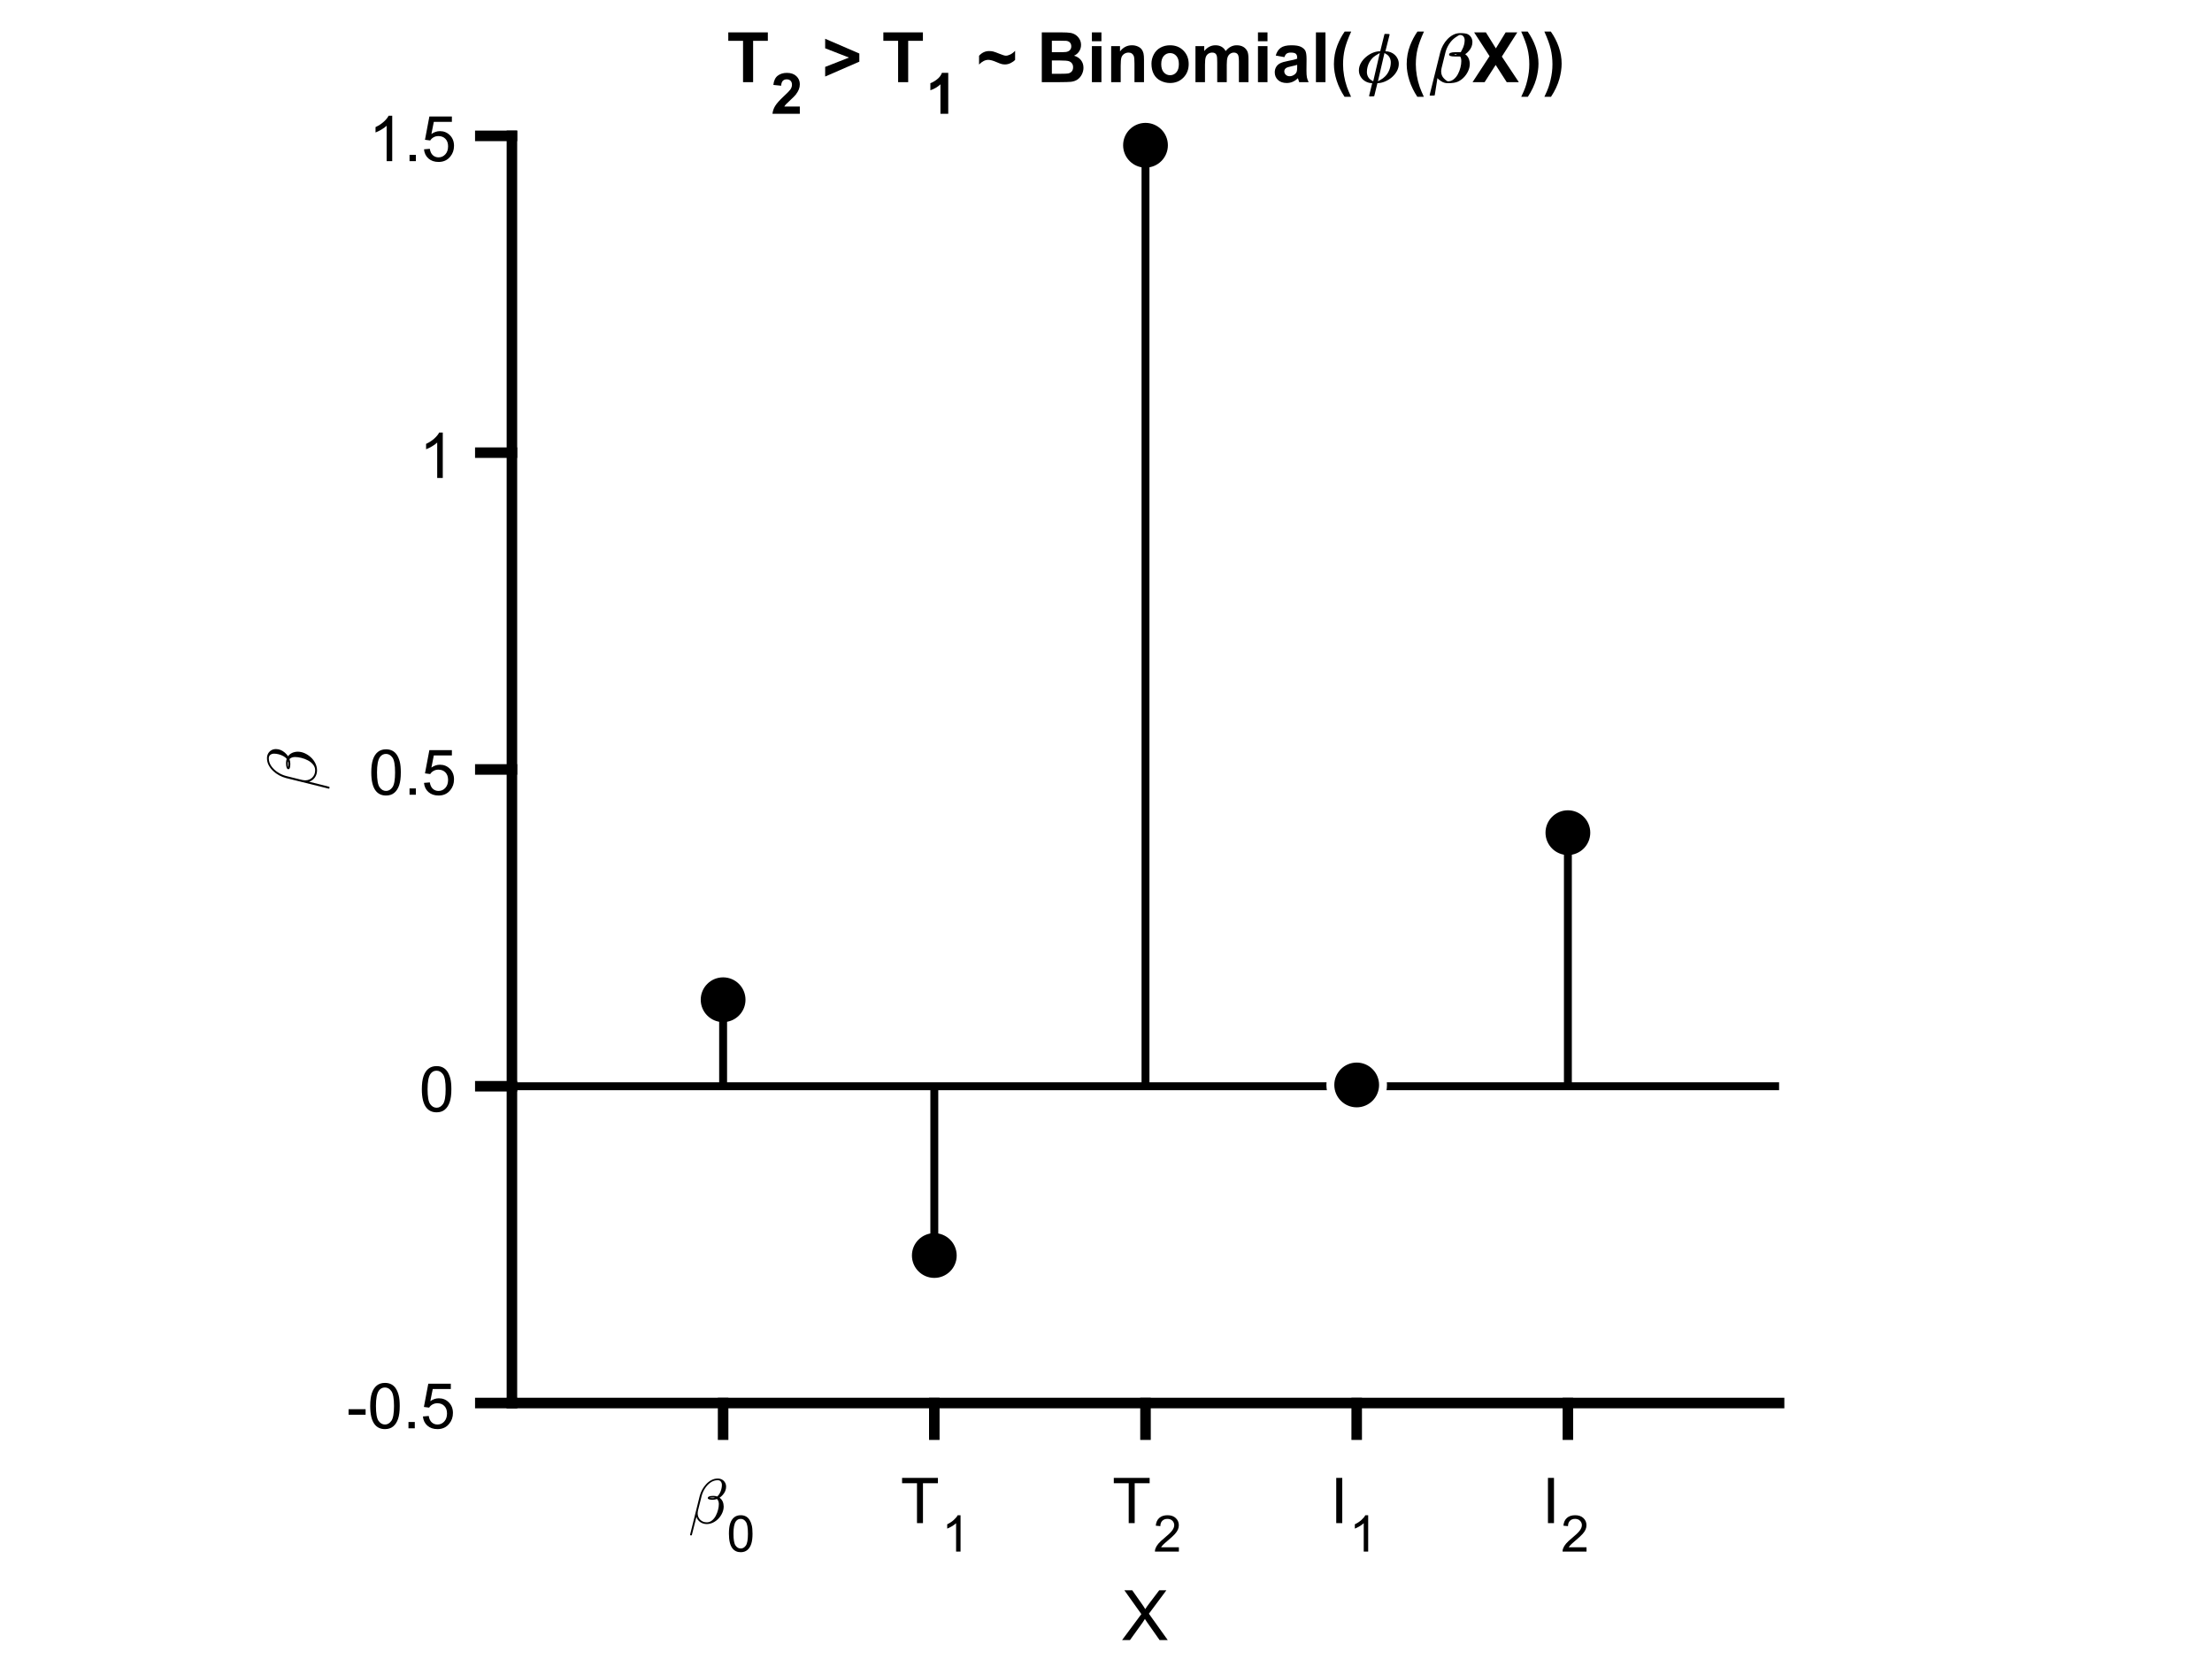
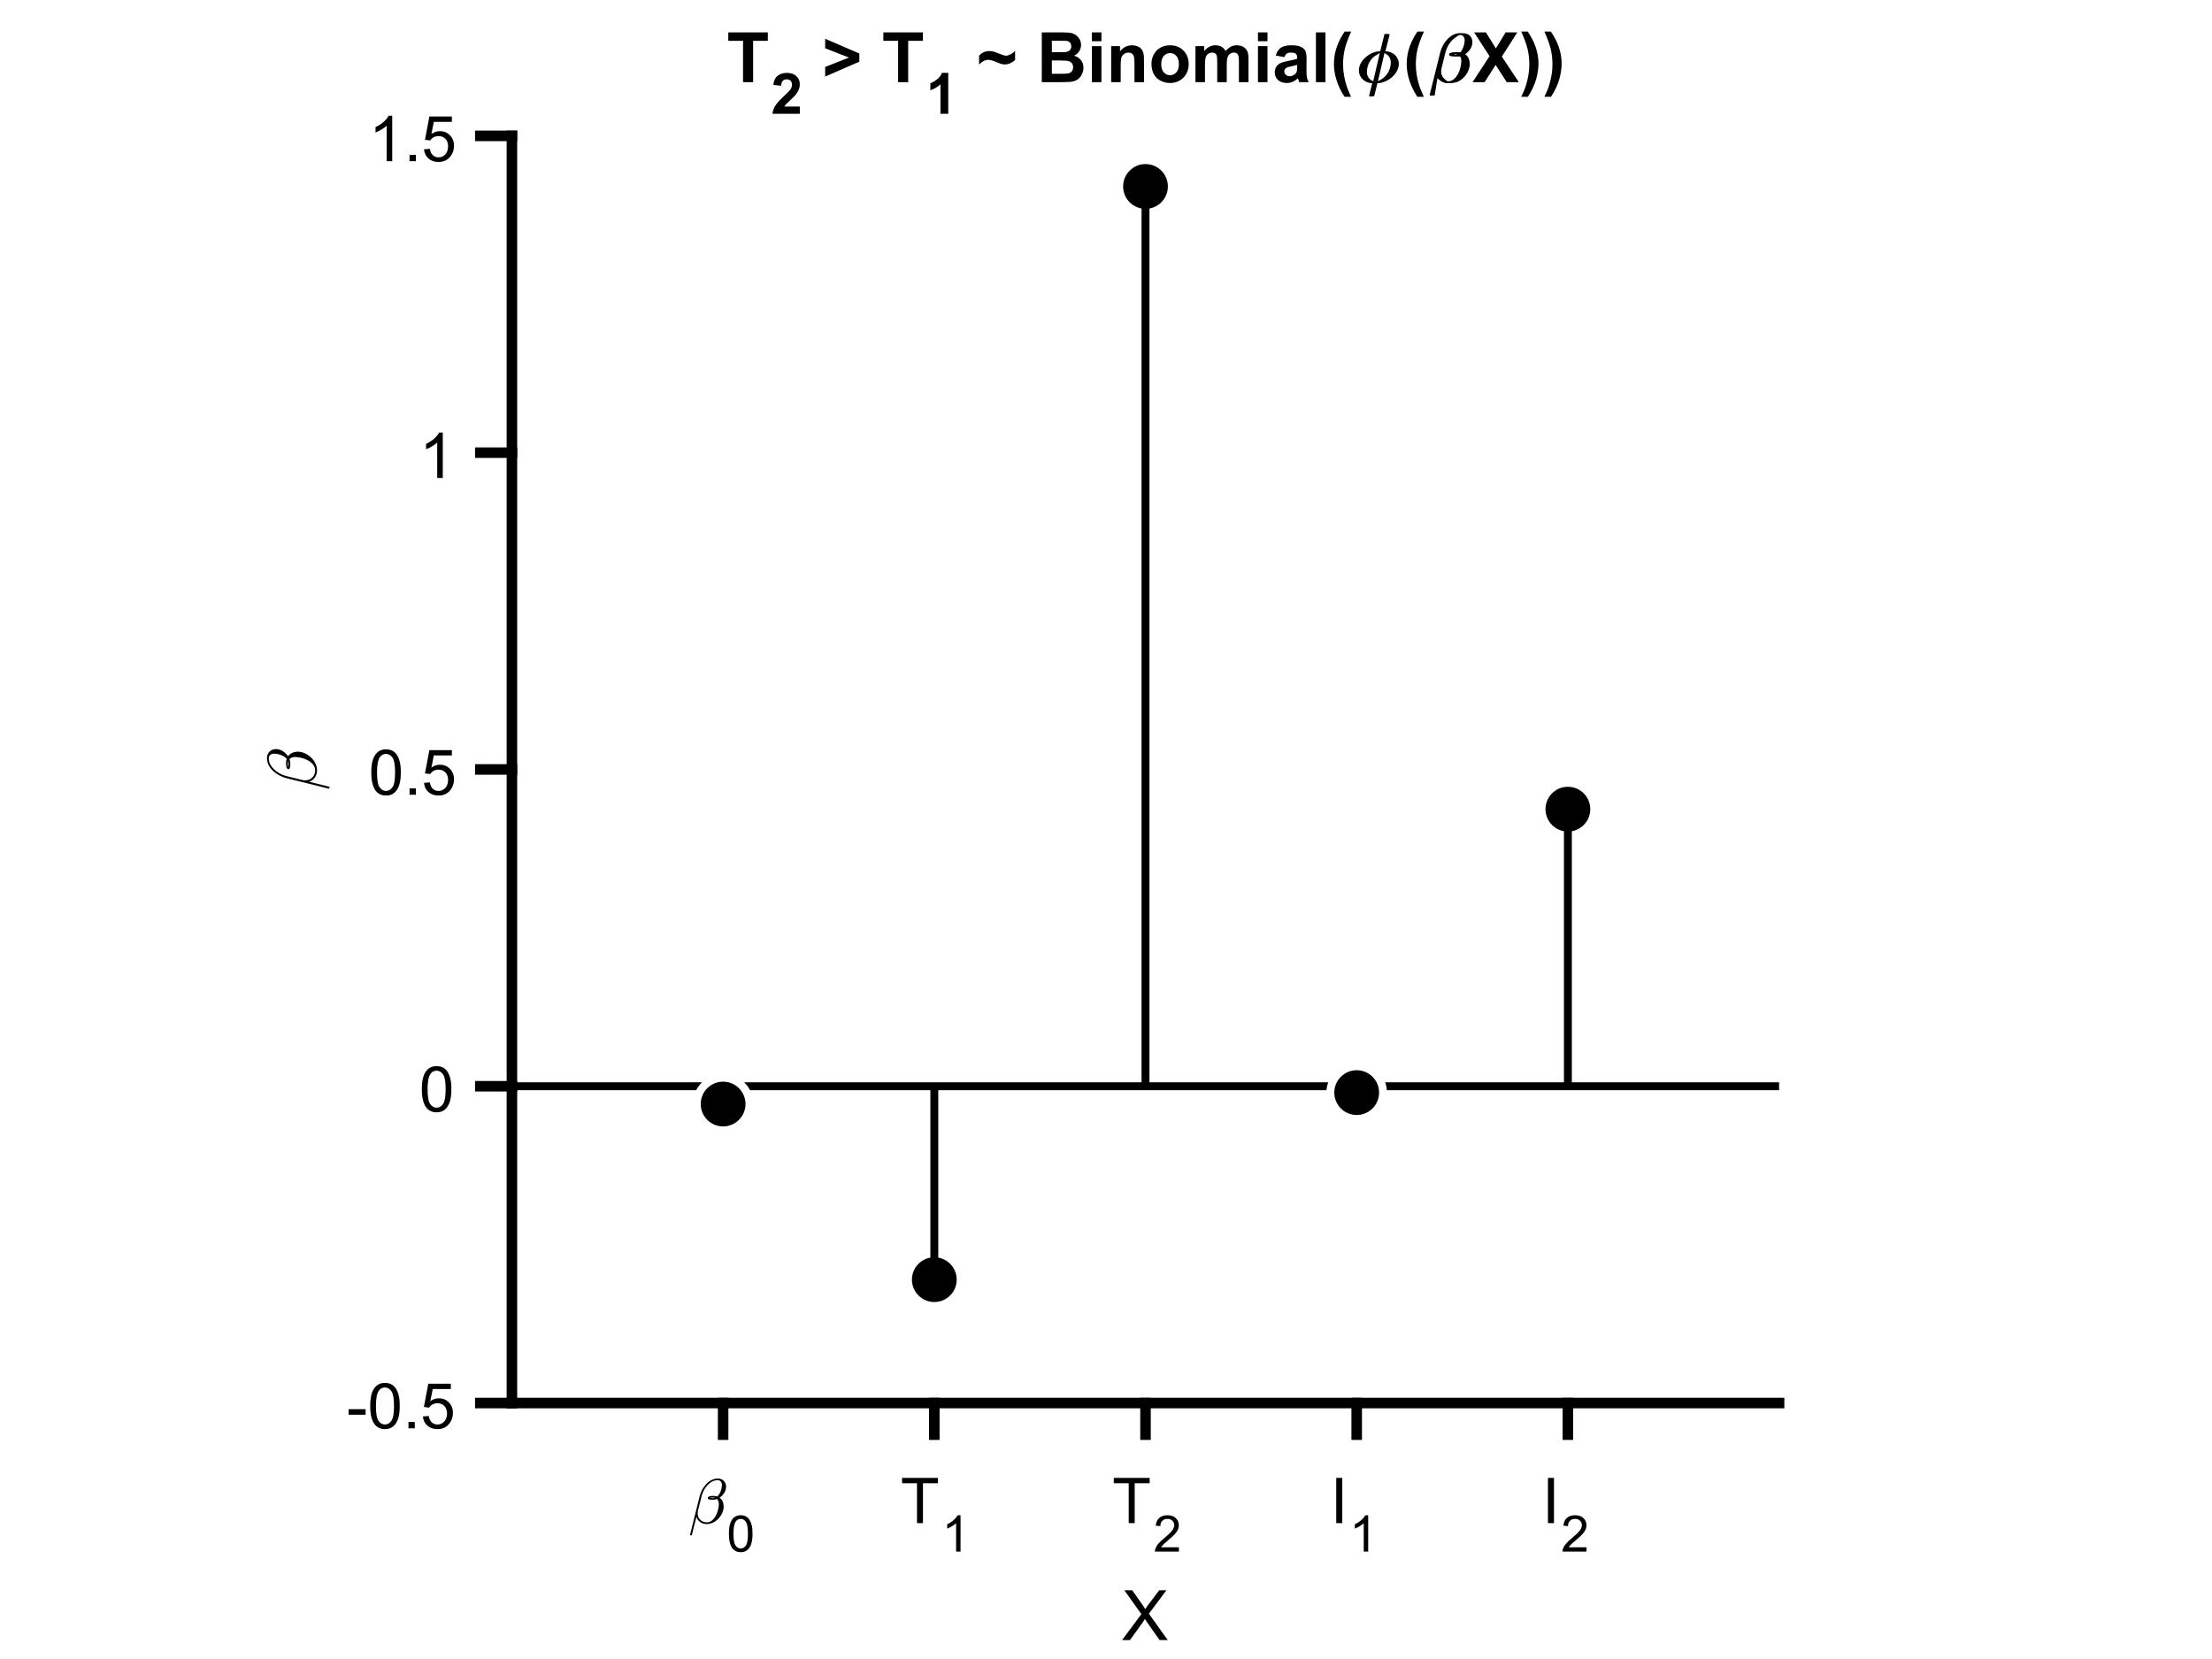
<svg xmlns="http://www.w3.org/2000/svg" style="fill-opacity:1; color-rendering:auto; color-interpolation:auto; text-rendering:auto; stroke:black; stroke-linecap:square; stroke-miterlimit:10; shape-rendering:auto; stroke-opacity:1; fill:black; stroke-dasharray:none; font-weight:normal; stroke-width:1; font-family:'Dialog'; font-style:normal; stroke-linejoin:miter; font-size:12px; stroke-dashoffset:0; image-rendering:auto;" width="700" height="525">
  <defs id="genericDefs" />
  <g>
    <defs id="defs1">
      <clipPath clipPathUnits="userSpaceOnUse" id="clipPath1">
        <path d="M0 0 L700 0 L700 525 L0 525 L0 0 Z" />
      </clipPath>
    </defs>
    <g style="fill:white; stroke:white;">
      <rect x="0" y="0" width="700" style="clip-path:url(#clipPath1); stroke:none;" height="525" />
    </g>
    <g style="fill:white; text-rendering:optimizeSpeed; color-rendering:optimizeSpeed; image-rendering:optimizeSpeed; shape-rendering:crispEdges; stroke:white; color-interpolation:sRGB;">
      <rect x="0" width="700" height="525" y="0" style="stroke:none;" />
    </g>
    <g transform="translate(230,26)" style="font-size:22px; text-rendering:geometricPrecision; image-rendering:optimizeQuality; color-rendering:optimizeQuality; font-family:'SansSerif'; color-interpolation:linearRGB; font-weight:bold;">
      <path style="stroke:none;" d="M5.141 0 L5.141 -13.078 L0.469 -13.078 L0.469 -15.75 L12.984 -15.75 L12.984 -13.078 L8.328 -13.078 L8.328 0 L5.141 0 Z" />
    </g>
    <g transform="translate(244,36)" style="font-size:17.6px; text-rendering:geometricPrecision; image-rendering:optimizeQuality; color-rendering:optimizeQuality; font-family:'SansSerif'; color-interpolation:linearRGB; font-weight:bold;">
      <path style="stroke:none;" d="M9.109 -2.297 L9.109 0 L0.453 0 Q0.594 -1.297 1.297 -2.461 Q2 -3.625 4.062 -5.562 Q5.734 -7.109 6.125 -7.672 Q6.625 -8.422 6.625 -9.172 Q6.625 -10 6.18 -10.445 Q5.734 -10.891 4.953 -10.891 Q4.188 -10.891 3.727 -10.422 Q3.266 -9.953 3.203 -8.875 L0.734 -9.125 Q0.953 -11.156 2.117 -12.047 Q3.281 -12.938 5.016 -12.938 Q6.922 -12.938 8.016 -11.906 Q9.109 -10.875 9.109 -9.359 Q9.109 -8.484 8.797 -7.695 Q8.484 -6.906 7.812 -6.047 Q7.359 -5.469 6.188 -4.398 Q5.016 -3.328 4.703 -2.977 Q4.391 -2.625 4.203 -2.297 L9.109 -2.297 Z" />
    </g>
    <g transform="translate(254,26)" style="font-size:22px; text-rendering:geometricPrecision; image-rendering:optimizeQuality; color-rendering:optimizeQuality; font-family:'SansSerif'; color-interpolation:linearRGB; font-weight:bold;">
      <path style="stroke:none;" d="M7.128 -1.781 L7.128 -4.828 L14.675 -7.781 L7.128 -10.719 L7.128 -13.734 L17.94 -9.062 L17.94 -6.484 L7.128 -1.781 ZM30.213 0 L30.213 -13.078 L25.541 -13.078 L25.541 -15.75 L38.057 -15.75 L38.057 -13.078 L33.4 -13.078 L33.4 0 L30.213 0 Z" />
    </g>
    <g transform="translate(293,36)" style="font-size:17.6px; text-rendering:geometricPrecision; image-rendering:optimizeQuality; color-rendering:optimizeQuality; font-family:'SansSerif'; color-interpolation:linearRGB; font-weight:bold;">
      <path style="stroke:none;" d="M7.078 0 L4.609 0 L4.609 -9.312 Q3.266 -8.047 1.422 -7.438 L1.422 -9.672 Q2.391 -10 3.523 -10.883 Q4.656 -11.766 5.078 -12.938 L7.078 -12.938 L7.078 0 Z" />
    </g>
    <g transform="translate(303,26)" style="font-size:22px; text-rendering:geometricPrecision; image-rendering:optimizeQuality; color-rendering:optimizeQuality; font-family:'SansSerif'; color-interpolation:linearRGB; font-weight:bold;">
      <path style="stroke:none;" d="M6.831 -5.578 L6.831 -8.359 Q8.19 -9.844 10.019 -9.844 Q10.69 -9.844 11.261 -9.711 Q11.831 -9.578 13.308 -8.977 Q14.784 -8.375 15.315 -8.375 Q15.909 -8.375 16.698 -8.75 Q17.487 -9.125 18.237 -9.922 L18.237 -7.031 Q17.753 -6.516 16.862 -6.062 Q15.972 -5.609 15.034 -5.609 Q14.487 -5.609 13.979 -5.734 Q13.472 -5.859 12.362 -6.344 Q10.706 -7.062 9.769 -7.062 Q8.269 -7.062 6.831 -5.578 ZM26.682 -15.75 L32.978 -15.75 Q34.853 -15.75 35.768 -15.594 Q36.682 -15.438 37.408 -14.945 Q38.135 -14.453 38.619 -13.633 Q39.103 -12.812 39.103 -11.781 Q39.103 -10.672 38.51 -9.75 Q37.916 -8.828 36.885 -8.375 Q38.322 -7.953 39.096 -6.945 Q39.869 -5.938 39.869 -4.562 Q39.869 -3.484 39.369 -2.477 Q38.869 -1.469 38.01 -0.859 Q37.15 -0.25 35.885 -0.109 Q35.088 -0.016 32.041 0 L26.682 0 L26.682 -15.75 ZM29.869 -13.125 L29.869 -9.484 L31.947 -9.484 Q33.807 -9.484 34.26 -9.547 Q35.072 -9.641 35.541 -10.109 Q36.01 -10.578 36.01 -11.328 Q36.01 -12.062 35.603 -12.523 Q35.197 -12.984 34.4 -13.078 Q33.932 -13.125 31.697 -13.125 L29.869 -13.125 ZM29.869 -6.859 L29.869 -2.656 L32.807 -2.656 Q34.525 -2.656 34.994 -2.75 Q35.697 -2.875 36.143 -3.375 Q36.588 -3.875 36.588 -4.719 Q36.588 -5.422 36.244 -5.914 Q35.9 -6.406 35.252 -6.633 Q34.603 -6.859 32.432 -6.859 L29.869 -6.859 ZM42.538 -12.953 L42.538 -15.75 L45.554 -15.75 L45.554 -12.953 L42.538 -12.953 ZM42.538 0 L42.538 -11.406 L45.554 -11.406 L45.554 0 L42.538 0 ZM59.025 0 L56.01 0 L56.01 -5.828 Q56.01 -7.672 55.815 -8.211 Q55.619 -8.75 55.19 -9.055 Q54.76 -9.359 54.135 -9.359 Q53.353 -9.359 52.728 -8.93 Q52.103 -8.5 51.877 -7.789 Q51.65 -7.078 51.65 -5.172 L51.65 0 L48.635 0 L48.635 -11.406 L51.432 -11.406 L51.432 -9.734 Q52.932 -11.672 55.197 -11.672 Q56.197 -11.672 57.025 -11.312 Q57.853 -10.953 58.275 -10.391 Q58.697 -9.828 58.861 -9.117 Q59.025 -8.406 59.025 -7.094 L59.025 0 ZM61.386 -5.859 Q61.386 -7.375 62.128 -8.781 Q62.87 -10.188 64.23 -10.93 Q65.589 -11.672 67.261 -11.672 Q69.855 -11.672 71.511 -9.984 Q73.167 -8.297 73.167 -5.734 Q73.167 -3.141 71.495 -1.438 Q69.823 0.266 67.292 0.266 Q65.714 0.266 64.292 -0.445 Q62.87 -1.156 62.128 -2.531 Q61.386 -3.906 61.386 -5.859 ZM64.48 -5.703 Q64.48 -4 65.292 -3.102 Q66.105 -2.203 67.276 -2.203 Q68.464 -2.203 69.261 -3.102 Q70.058 -4 70.058 -5.719 Q70.058 -7.406 69.261 -8.305 Q68.464 -9.203 67.276 -9.203 Q66.105 -9.203 65.292 -8.305 Q64.48 -7.406 64.48 -5.703 ZM75.309 -11.406 L78.09 -11.406 L78.09 -9.844 Q79.574 -11.672 81.637 -11.672 Q82.731 -11.672 83.543 -11.219 Q84.356 -10.766 84.871 -9.844 Q85.621 -10.766 86.488 -11.219 Q87.356 -11.672 88.34 -11.672 Q89.606 -11.672 90.473 -11.156 Q91.34 -10.641 91.777 -9.656 Q92.09 -8.922 92.09 -7.297 L92.09 0 L89.059 0 L89.059 -6.516 Q89.059 -8.219 88.746 -8.719 Q88.34 -9.359 87.465 -9.359 Q86.824 -9.359 86.269 -8.969 Q85.715 -8.578 85.465 -7.836 Q85.215 -7.094 85.215 -5.484 L85.215 0 L82.199 0 L82.199 -6.25 Q82.199 -7.922 82.035 -8.406 Q81.871 -8.891 81.535 -9.125 Q81.199 -9.359 80.621 -9.359 Q79.918 -9.359 79.363 -8.984 Q78.809 -8.609 78.566 -7.898 Q78.324 -7.188 78.324 -5.547 L78.324 0 L75.309 0 L75.309 -11.406 ZM95.089 -12.953 L95.089 -15.75 L98.105 -15.75 L98.105 -12.953 L95.089 -12.953 ZM95.089 0 L95.089 -11.406 L98.105 -11.406 L98.105 0 L95.089 0 ZM103.451 -7.922 L100.717 -8.422 Q101.186 -10.078 102.311 -10.875 Q103.436 -11.672 105.654 -11.672 Q107.686 -11.672 108.67 -11.188 Q109.654 -10.703 110.061 -9.969 Q110.467 -9.234 110.467 -7.266 L110.436 -3.75 Q110.436 -2.25 110.576 -1.531 Q110.717 -0.812 111.123 0 L108.139 0 Q108.014 -0.297 107.842 -0.891 Q107.764 -1.156 107.732 -1.25 Q106.967 -0.5 106.084 -0.117 Q105.201 0.266 104.201 0.266 Q102.436 0.266 101.42 -0.695 Q100.404 -1.656 100.404 -3.109 Q100.404 -4.078 100.865 -4.836 Q101.326 -5.594 102.162 -6 Q102.998 -6.406 104.561 -6.703 Q106.686 -7.094 107.498 -7.438 L107.498 -7.75 Q107.498 -8.609 107.068 -8.984 Q106.639 -9.359 105.451 -9.359 Q104.639 -9.359 104.186 -9.039 Q103.732 -8.719 103.451 -7.922 ZM107.498 -5.484 Q106.92 -5.281 105.662 -5.016 Q104.404 -4.75 104.014 -4.484 Q103.42 -4.078 103.42 -3.422 Q103.42 -2.797 103.897 -2.336 Q104.373 -1.875 105.107 -1.875 Q105.92 -1.875 106.654 -2.406 Q107.201 -2.812 107.373 -3.406 Q107.498 -3.797 107.498 -4.875 L107.498 -5.484 ZM113.436 0 L113.436 -15.75 L116.452 -15.75 L116.452 0 L113.436 0 ZM124.549 4.625 L122.486 4.625 Q120.846 2.156 119.986 -0.523 Q119.127 -3.203 119.127 -5.703 Q119.127 -8.812 120.189 -11.578 Q121.111 -13.984 122.533 -16.016 L124.596 -16.016 Q123.111 -12.766 122.564 -10.484 Q122.018 -8.203 122.018 -5.641 Q122.018 -3.875 122.338 -2.031 Q122.658 -0.188 123.236 1.484 Q123.611 2.578 124.549 4.625 Z" />
    </g>
    <g transform="translate(429,26)" style="font-size:22px; text-rendering:geometricPrecision; image-rendering:optimizeQuality; color-rendering:optimizeQuality; font-family:'mwb_cmmi10'; color-interpolation:linearRGB; font-weight:bold;">
      <path style="stroke:none;" d="M4.266 4.281 L5.25 0.312 Q4.141 0.312 3.172 -0.211 Q2.203 -0.734 1.617 -1.664 Q1.031 -2.594 1.031 -3.703 Q1.031 -4.891 1.625 -5.977 Q2.219 -7.062 3.242 -7.945 Q4.266 -8.828 5.445 -9.305 Q6.625 -9.781 7.781 -9.781 L9.109 -15.141 Q9.156 -15.266 9.281 -15.266 L9.547 -15.266 Q10.641 -15.266 10.695 -15.188 Q10.75 -15.109 10.75 -15.047 L9.422 -9.781 Q10.25 -9.781 11.023 -9.484 Q11.797 -9.188 12.391 -8.641 Q12.984 -8.094 13.32 -7.359 Q13.656 -6.625 13.656 -5.797 Q13.656 -4.594 13.062 -3.508 Q12.469 -2.422 11.469 -1.555 Q10.469 -0.688 9.242 -0.188 Q8.016 0.312 6.891 0.312 L5.891 4.391 Q5.844 4.516 4.703 4.516 L4.453 4.516 Q4.359 4.516 4.312 4.43 Q4.266 4.344 4.266 4.281 ZM5.562 -0.266 L7.641 -9.219 Q7.641 -9.219 7.25 -8.992 Q6.859 -8.766 6.312 -8.422 Q5.766 -8.078 5.328 -7.641 Q4.797 -7.094 4.383 -6.367 Q3.969 -5.641 3.766 -4.828 Q3.562 -4.016 3.562 -3.234 Q3.562 -2.406 3.914 -1.727 Q4.266 -1.047 4.914 -0.656 Q5.562 -0.266 5.562 -0.266 ZM7.047 -0.266 Q7.047 -0.266 7.898 -0.742 Q8.75 -1.219 9.344 -1.844 Q10.172 -2.672 10.648 -3.852 Q11.125 -5.031 11.125 -6.25 Q11.125 -7.062 10.773 -7.75 Q10.422 -8.438 9.773 -8.828 Q9.125 -9.219 9.125 -9.219 L7.047 -0.266 Z" />
    </g>
    <g transform="translate(444,26)" style="font-size:22px; text-rendering:geometricPrecision; image-rendering:optimizeQuality; color-rendering:optimizeQuality; font-family:'SansSerif'; color-interpolation:linearRGB; font-weight:bold;">
      <path style="stroke:none;" d="M6.578 4.625 L4.516 4.625 Q2.875 2.156 2.016 -0.523 Q1.156 -3.203 1.156 -5.703 Q1.156 -8.812 2.219 -11.578 Q3.141 -13.984 4.562 -16.016 L6.625 -16.016 Q5.141 -12.766 4.594 -10.484 Q4.047 -8.203 4.047 -5.641 Q4.047 -3.875 4.367 -2.031 Q4.688 -0.188 5.266 1.484 Q5.641 2.578 6.578 4.625 Z" />
    </g>
    <g transform="translate(452,26)" style="font-size:22px; text-rendering:geometricPrecision; image-rendering:optimizeQuality; color-rendering:optimizeQuality; font-family:'mwb_cmmi10'; color-interpolation:linearRGB; font-weight:bold;">
      <path style="stroke:none;" d="M0.594 4.266 Q0.531 4.266 0.477 4.188 Q0.422 4.109 0.422 4.047 L3.797 -9.547 Q4.094 -10.641 4.648 -11.672 Q5.203 -12.703 6.047 -13.594 Q6.891 -14.484 7.906 -15 Q8.922 -15.516 10.062 -15.516 Q11.875 -15.516 12.531 -15.156 Q13.188 -14.797 13.57 -14.148 Q13.953 -13.5 13.953 -12.672 Q13.953 -11.891 13.656 -11.18 Q13.359 -10.469 12.82 -9.852 Q12.281 -9.234 11.672 -8.844 Q12.016 -8.609 12.297 -8.266 Q12.578 -7.922 12.75 -7.539 Q12.922 -7.156 13.023 -6.688 Q13.125 -6.219 13.125 -5.812 Q13.125 -4.688 12.641 -3.594 Q12.156 -2.5 11.32 -1.602 Q10.484 -0.703 9.414 -0.188 Q8.344 0.328 6.203 0.328 Q4.969 0.328 3.984 -0.344 Q3 -1.016 2.891 -1.312 L2.031 4.141 Q2.031 4.266 0.859 4.266 L0.594 4.266 ZM6.25 -0.266 Q7.234 -0.266 8.039 -0.914 Q8.844 -1.562 9.367 -2.547 Q9.891 -3.531 10.164 -4.633 Q10.438 -5.734 10.438 -6.641 Q10.438 -7.75 10.047 -8.125 Q10.031 -8.125 8.312 -8.125 Q6.578 -8.125 6.578 -8.719 Q6.578 -9.484 8.562 -9.484 Q10.266 -9.484 10.266 -9.484 Q10.328 -9.625 10.719 -10.336 Q11.109 -11.047 11.305 -11.82 Q11.5 -12.594 11.5 -13.266 Q11.5 -13.984 11.125 -14.461 Q10.75 -14.938 10.016 -14.938 Q9.672 -14.938 8.516 -14.109 Q7.359 -13.281 6.562 -12.023 Q5.766 -10.766 5.422 -9.422 L4.219 -4.562 Q4.094 -4.047 4.062 -3.422 Q4.062 -2.047 4.961 -1.156 Q5.859 -0.266 6.25 -0.266 ZM8.234 -8.781 Q8.578 -8.688 8.578 -8.688 Q8.719 -8.688 9.094 -8.812 Q9.062 -8.844 9 -8.844 Q8.766 -8.906 8.5 -8.906 Q8.5 -8.906 8.234 -8.781 Z" />
    </g>
    <g transform="translate(466,26)" style="font-size:22px; text-rendering:geometricPrecision; image-rendering:optimizeQuality; color-rendering:optimizeQuality; font-family:'SansSerif'; color-interpolation:linearRGB; font-weight:bold;">
      <path style="stroke:none;" d="M0 0 L5.375 -8.219 L0.5 -15.75 L4.219 -15.75 L7.375 -10.688 L10.469 -15.75 L14.156 -15.75 L9.266 -8.094 L14.641 0 L10.812 0 L7.312 -5.453 L3.812 0 L0 0 ZM15.408 4.625 Q16.314 2.719 16.674 1.695 Q17.033 0.672 17.346 -0.656 Q17.658 -1.984 17.807 -3.188 Q17.955 -4.391 17.955 -5.641 Q17.955 -8.203 17.408 -10.484 Q16.861 -12.766 15.393 -16.016 L17.439 -16.016 Q19.064 -13.703 19.963 -11.117 Q20.861 -8.531 20.861 -5.859 Q20.861 -3.625 20.158 -1.047 Q19.346 1.828 17.502 4.625 L15.408 4.625 ZM22.734 4.625 Q23.641 2.719 24 1.695 Q24.359 0.672 24.672 -0.656 Q24.984 -1.984 25.133 -3.188 Q25.281 -4.391 25.281 -5.641 Q25.281 -8.203 24.734 -10.484 Q24.188 -12.766 22.719 -16.016 L24.766 -16.016 Q26.391 -13.703 27.289 -11.117 Q28.188 -8.531 28.188 -5.859 Q28.188 -3.625 27.484 -1.047 Q26.672 1.828 24.828 4.625 L22.734 4.625 Z" />
    </g>
    <g style="stroke-linecap:butt; text-rendering:geometricPrecision; color-rendering:optimizeQuality; image-rendering:optimizeQuality; stroke-linejoin:round; color-interpolation:linearRGB; stroke-width:2.5;">
      <line y2="343.75" style="fill:none;" x1="162" x2="563" y1="343.75" />
    </g>
-     <g style="text-rendering:geometricPrecision; color-rendering:optimizeQuality; color-interpolation:linearRGB; image-rendering:optimizeQuality;" transform="translate(228.8333,316.3712)">
+     <g style="text-rendering:geometricPrecision; color-rendering:optimizeQuality; color-interpolation:linearRGB; image-rendering:optimizeQuality;" transform="translate(228.8333,349.3802)">
      <circle r="8.333" style="stroke:none;" cx="0" cy="0" />
    </g>
-     <g transform="translate(228.8333,316.3712)" style="stroke-linecap:butt; fill:white; text-rendering:geometricPrecision; image-rendering:optimizeQuality; color-rendering:optimizeQuality; stroke-linejoin:round; stroke:white; color-interpolation:linearRGB; stroke-width:2.5;">
+     <g transform="translate(228.8333,349.3802)" style="stroke-linecap:butt; fill:white; text-rendering:geometricPrecision; image-rendering:optimizeQuality; color-rendering:optimizeQuality; stroke-linejoin:round; stroke:white; color-interpolation:linearRGB; stroke-width:2.5;">
      <path style="stroke:none;" d="M0 -7.083 C3.912 -7.083 7.083 -3.912 7.083 0 L7.083 0 C7.083 3.912 3.912 7.083 -0 7.083 C-3.912 7.083 -7.083 3.912 -7.083 -0 C-7.083 -3.912 -3.912 -7.083 0 -7.083 ZM0 -9.583 C-5.293 -9.583 -9.583 -5.293 -9.583 -0 C-9.583 5.293 -5.293 9.583 -0 9.583 C5.293 9.583 9.583 5.293 9.583 0 L9.583 0 C9.583 -5.293 5.293 -9.583 0 -9.583 Z" />
    </g>
-     <g style="text-rendering:geometricPrecision; color-rendering:optimizeQuality; color-interpolation:linearRGB; image-rendering:optimizeQuality;" transform="translate(295.6667,397.3166)">
+     <g style="text-rendering:geometricPrecision; color-rendering:optimizeQuality; color-interpolation:linearRGB; image-rendering:optimizeQuality;" transform="translate(295.6667,404.95)">
      <circle r="8.333" style="stroke:none;" cx="0" cy="0" />
    </g>
-     <g transform="translate(295.6667,397.3166)" style="stroke-linecap:butt; fill:white; text-rendering:geometricPrecision; image-rendering:optimizeQuality; color-rendering:optimizeQuality; stroke-linejoin:round; stroke:white; color-interpolation:linearRGB; stroke-width:2.5;">
+     <g transform="translate(295.6667,404.95)" style="stroke-linecap:butt; fill:white; text-rendering:geometricPrecision; image-rendering:optimizeQuality; color-rendering:optimizeQuality; stroke-linejoin:round; stroke:white; color-interpolation:linearRGB; stroke-width:2.5;">
      <path style="stroke:none;" d="M0 -7.083 C3.912 -7.083 7.083 -3.912 7.083 0 L7.083 0 C7.083 3.912 3.912 7.083 -0 7.083 C-3.912 7.083 -7.083 3.912 -7.083 -0 C-7.083 -3.912 -3.912 -7.083 0 -7.083 ZM0 -9.583 C-5.293 -9.583 -9.583 -5.293 -9.583 -0 C-9.583 5.293 -5.293 9.583 -0 9.583 C5.293 9.583 9.583 5.293 9.583 0 L9.583 0 C9.583 -5.293 5.293 -9.583 0 -9.583 Z" />
    </g>
-     <g style="text-rendering:geometricPrecision; color-rendering:optimizeQuality; color-interpolation:linearRGB; image-rendering:optimizeQuality;" transform="translate(362.5,45.9678)">
+     <g style="text-rendering:geometricPrecision; color-rendering:optimizeQuality; color-interpolation:linearRGB; image-rendering:optimizeQuality;" transform="translate(362.5,59.0029)">
      <circle r="8.333" style="stroke:none;" cx="0" cy="0" />
    </g>
-     <g transform="translate(362.5,45.9678)" style="stroke-linecap:butt; fill:white; text-rendering:geometricPrecision; image-rendering:optimizeQuality; color-rendering:optimizeQuality; stroke-linejoin:round; stroke:white; color-interpolation:linearRGB; stroke-width:2.5;">
+     <g transform="translate(362.5,59.0029)" style="stroke-linecap:butt; fill:white; text-rendering:geometricPrecision; image-rendering:optimizeQuality; color-rendering:optimizeQuality; stroke-linejoin:round; stroke:white; color-interpolation:linearRGB; stroke-width:2.5;">
      <path style="stroke:none;" d="M0 -7.083 C3.912 -7.083 7.083 -3.912 7.083 0 L7.083 0 C7.083 3.912 3.912 7.083 -0 7.083 C-3.912 7.083 -7.083 3.912 -7.083 -0 C-7.083 -3.912 -3.912 -7.083 0 -7.083 ZM0 -9.583 C-5.293 -9.583 -9.583 -5.293 -9.583 -0 C-9.583 5.293 -5.293 9.583 -0 9.583 C5.293 9.583 9.583 5.293 9.583 0 L9.583 0 C9.583 -5.293 5.293 -9.583 0 -9.583 Z" />
    </g>
-     <g style="text-rendering:geometricPrecision; color-rendering:optimizeQuality; color-interpolation:linearRGB; image-rendering:optimizeQuality;" transform="translate(429.3333,343.3389)">
+     <g style="text-rendering:geometricPrecision; color-rendering:optimizeQuality; color-interpolation:linearRGB; image-rendering:optimizeQuality;" transform="translate(429.3333,345.7598)">
      <circle r="8.333" style="stroke:none;" cx="0" cy="0" />
    </g>
-     <g transform="translate(429.3333,343.3389)" style="stroke-linecap:butt; fill:white; text-rendering:geometricPrecision; image-rendering:optimizeQuality; color-rendering:optimizeQuality; stroke-linejoin:round; stroke:white; color-interpolation:linearRGB; stroke-width:2.5;">
+     <g transform="translate(429.3333,345.7598)" style="stroke-linecap:butt; fill:white; text-rendering:geometricPrecision; image-rendering:optimizeQuality; color-rendering:optimizeQuality; stroke-linejoin:round; stroke:white; color-interpolation:linearRGB; stroke-width:2.5;">
      <path style="stroke:none;" d="M0 -7.083 C3.912 -7.083 7.083 -3.912 7.083 0 L7.083 0 C7.083 3.912 3.912 7.083 -0 7.083 C-3.912 7.083 -7.083 3.912 -7.083 -0 C-7.083 -3.912 -3.912 -7.083 0 -7.083 ZM0 -9.583 C-5.293 -9.583 -9.583 -5.293 -9.583 -0 C-9.583 5.293 -5.293 9.583 -0 9.583 C5.293 9.583 9.583 5.293 9.583 0 L9.583 0 C9.583 -5.293 5.293 -9.583 0 -9.583 Z" />
    </g>
-     <g style="text-rendering:geometricPrecision; color-rendering:optimizeQuality; color-interpolation:linearRGB; image-rendering:optimizeQuality;" transform="translate(496.1667,263.5048)">
+     <g style="text-rendering:geometricPrecision; color-rendering:optimizeQuality; color-interpolation:linearRGB; image-rendering:optimizeQuality;" transform="translate(496.1667,256.0656)">
      <circle r="8.333" style="stroke:none;" cx="0" cy="0" />
    </g>
-     <g transform="translate(496.1667,263.5048)" style="stroke-linecap:butt; fill:white; text-rendering:geometricPrecision; image-rendering:optimizeQuality; color-rendering:optimizeQuality; stroke-linejoin:round; stroke:white; color-interpolation:linearRGB; stroke-width:2.5;">
+     <g transform="translate(496.1667,256.0656)" style="stroke-linecap:butt; fill:white; text-rendering:geometricPrecision; image-rendering:optimizeQuality; color-rendering:optimizeQuality; stroke-linejoin:round; stroke:white; color-interpolation:linearRGB; stroke-width:2.5;">
      <path style="stroke:none;" d="M0 -7.083 C3.912 -7.083 7.083 -3.912 7.083 0 L7.083 0 C7.083 3.912 3.912 7.083 -0 7.083 C-3.912 7.083 -7.083 3.912 -7.083 -0 C-7.083 -3.912 -3.912 -7.083 0 -7.083 ZM0 -9.583 C-5.293 -9.583 -9.583 -5.293 -9.583 -0 C-9.583 5.293 -5.293 9.583 -0 9.583 C5.293 9.583 9.583 5.293 9.583 0 L9.583 0 C9.583 -5.293 5.293 -9.583 0 -9.583 Z" />
-       <line transform="translate(-496.1667,-263.5048)" x1="228.833" x2="228.833" y1="343.75" style="fill:none; stroke:black;" y2="316.371" />
-       <line transform="translate(-496.1667,-263.5048)" x1="295.667" x2="295.667" y1="343.75" style="fill:none; stroke:black;" y2="397.317" />
-       <line transform="translate(-496.1667,-263.5048)" x1="362.5" x2="362.5" y1="343.75" style="fill:none; stroke:black;" y2="45.968" />
-       <line transform="translate(-496.1667,-263.5048)" x1="429.333" x2="429.333" y1="343.75" style="fill:none; stroke:black;" y2="343.339" />
-       <line transform="translate(-496.1667,-263.5048)" x1="496.167" x2="496.167" y1="343.75" style="fill:none; stroke:black;" y2="263.505" />
+       <line transform="translate(-496.1667,-256.0656)" x1="228.833" x2="228.833" y1="343.75" style="fill:none; stroke:black;" y2="349.38" />
+       <line transform="translate(-496.1667,-256.0656)" x1="295.667" x2="295.667" y1="343.75" style="fill:none; stroke:black;" y2="404.95" />
+       <line transform="translate(-496.1667,-256.0656)" x1="362.5" x2="362.5" y1="343.75" style="fill:none; stroke:black;" y2="59.003" />
+       <line transform="translate(-496.1667,-256.0656)" x1="429.333" x2="429.333" y1="343.75" style="fill:none; stroke:black;" y2="345.76" />
+       <line transform="translate(-496.1667,-256.0656)" x1="496.167" x2="496.167" y1="343.75" style="fill:none; stroke:black;" y2="256.066" />
    </g>
    <g style="text-rendering:geometricPrecision; stroke-width:3.333; color-interpolation:linearRGB; color-rendering:optimizeQuality; image-rendering:optimizeQuality; stroke-linejoin:round;">
      <line y2="444" style="fill:none;" x1="162" x2="563" y1="444" />
      <line y2="454" style="fill:none;" x1="228.833" x2="228.833" y1="444" />
      <line y2="454" style="fill:none;" x1="295.667" x2="295.667" y1="444" />
      <line y2="454" style="fill:none;" x1="362.5" x2="362.5" y1="444" />
      <line y2="454" style="fill:none;" x1="429.333" x2="429.333" y1="444" />
      <line y2="454" style="fill:none;" x1="496.167" x2="496.167" y1="444" />
    </g>
    <g transform="translate(218,482)" style="font-size:20px; text-rendering:geometricPrecision; color-rendering:optimizeQuality; image-rendering:optimizeQuality; font-family:'mwb_cmmi10'; color-interpolation:linearRGB;">
      <path style="stroke:none;" d="M0.531 3.875 Q0.484 3.875 0.43 3.805 Q0.375 3.734 0.375 3.688 L3.453 -8.688 Q3.719 -9.672 4.227 -10.609 Q4.734 -11.547 5.5 -12.359 Q6.266 -13.172 7.188 -13.641 Q8.109 -14.109 9.141 -14.109 Q9.891 -14.109 10.484 -13.781 Q11.078 -13.453 11.43 -12.859 Q11.781 -12.266 11.781 -11.531 Q11.781 -10.812 11.508 -10.164 Q11.234 -9.516 10.742 -8.953 Q10.25 -8.391 9.703 -8.031 Q10.016 -7.828 10.273 -7.516 Q10.531 -7.203 10.688 -6.852 Q10.844 -6.5 10.93 -6.078 Q11.016 -5.656 11.016 -5.281 Q11.016 -4.266 10.578 -3.266 Q10.141 -2.266 9.383 -1.453 Q8.625 -0.641 7.648 -0.172 Q6.672 0.297 5.641 0.297 Q4.516 0.297 3.617 -0.312 Q2.719 -0.922 2.391 -1.984 L0.938 3.766 Q0.938 3.875 0.781 3.875 L0.531 3.875 ZM5.688 -0.25 Q6.578 -0.25 7.305 -0.836 Q8.031 -1.422 8.508 -2.32 Q8.984 -3.219 9.234 -4.219 Q9.484 -5.219 9.484 -6.031 Q9.484 -7.047 8.891 -7.641 Q8.219 -7.391 7.562 -7.391 Q5.984 -7.391 5.984 -7.922 Q5.984 -8.625 7.781 -8.625 Q8.422 -8.625 8.969 -8.422 Q9.391 -8.75 9.742 -9.398 Q10.094 -10.047 10.273 -10.75 Q10.453 -11.453 10.453 -12.062 Q10.453 -12.719 10.109 -13.148 Q9.766 -13.578 9.109 -13.578 Q7.875 -13.578 6.828 -12.828 Q5.781 -12.078 5.062 -10.93 Q4.344 -9.781 4.031 -8.562 L2.922 -4.141 Q2.812 -3.688 2.781 -3.109 Q2.781 -1.859 3.602 -1.055 Q4.422 -0.25 5.688 -0.25 ZM6.578 -7.984 Q6.891 -7.906 7.578 -7.906 Q7.922 -7.906 8.266 -8.016 Q8.25 -8.031 8.188 -8.031 Q7.969 -8.094 7.719 -8.094 Q6.812 -8.094 6.578 -7.984 Z" />
    </g>
    <g transform="translate(230,491)" style="font-size:16px; text-rendering:geometricPrecision; color-rendering:optimizeQuality; image-rendering:optimizeQuality; font-family:'SansSerif'; color-interpolation:linearRGB;">
      <path style="stroke:none;" d="M0.672 -5.656 Q0.672 -7.688 1.086 -8.922 Q1.5 -10.156 2.328 -10.828 Q3.156 -11.5 4.406 -11.5 Q5.328 -11.5 6.023 -11.133 Q6.719 -10.766 7.172 -10.062 Q7.625 -9.359 7.883 -8.359 Q8.141 -7.359 8.141 -5.656 Q8.141 -3.641 7.727 -2.398 Q7.312 -1.156 6.484 -0.477 Q5.656 0.203 4.406 0.203 Q2.75 0.203 1.797 -1 Q0.672 -2.422 0.672 -5.656 ZM2.109 -5.656 Q2.109 -2.828 2.773 -1.898 Q3.438 -0.969 4.406 -0.969 Q5.375 -0.969 6.031 -1.906 Q6.688 -2.844 6.688 -5.656 Q6.688 -8.484 6.031 -9.414 Q5.375 -10.344 4.391 -10.344 Q3.422 -10.344 2.844 -9.516 Q2.109 -8.469 2.109 -5.656 Z" />
    </g>
    <g transform="translate(285,482)" style="font-size:20px; text-rendering:geometricPrecision; color-rendering:optimizeQuality; image-rendering:optimizeQuality; font-family:'SansSerif'; color-interpolation:linearRGB;">
      <path style="stroke:none;" d="M5.188 0 L5.188 -12.625 L0.469 -12.625 L0.469 -14.312 L11.812 -14.312 L11.812 -12.625 L7.078 -12.625 L7.078 0 L5.188 0 Z" />
    </g>
    <g transform="translate(298,491)" style="font-size:16px; text-rendering:geometricPrecision; color-rendering:optimizeQuality; image-rendering:optimizeQuality; font-family:'SansSerif'; color-interpolation:linearRGB;">
      <path style="stroke:none;" d="M5.969 0 L4.562 0 L4.562 -8.969 Q4.047 -8.484 3.227 -8 Q2.406 -7.516 1.75 -7.266 L1.75 -8.625 Q2.922 -9.188 3.805 -9.977 Q4.688 -10.766 5.062 -11.5 L5.969 -11.5 L5.969 0 Z" />
    </g>
    <g transform="translate(352,482)" style="font-size:20px; text-rendering:geometricPrecision; color-rendering:optimizeQuality; image-rendering:optimizeQuality; font-family:'SansSerif'; color-interpolation:linearRGB;">
      <path style="stroke:none;" d="M5.188 0 L5.188 -12.625 L0.469 -12.625 L0.469 -14.312 L11.812 -14.312 L11.812 -12.625 L7.078 -12.625 L7.078 0 L5.188 0 Z" />
    </g>
    <g transform="translate(365,491)" style="font-size:16px; text-rendering:geometricPrecision; color-rendering:optimizeQuality; image-rendering:optimizeQuality; font-family:'SansSerif'; color-interpolation:linearRGB;">
      <path style="stroke:none;" d="M8.062 -1.359 L8.062 0 L0.484 0 Q0.469 -0.516 0.656 -0.984 Q0.938 -1.75 1.578 -2.5 Q2.219 -3.25 3.422 -4.234 Q5.281 -5.766 5.938 -6.664 Q6.594 -7.562 6.594 -8.359 Q6.594 -9.188 6 -9.766 Q5.406 -10.344 4.438 -10.344 Q3.422 -10.344 2.812 -9.734 Q2.203 -9.125 2.203 -8.047 L0.75 -8.188 Q0.906 -9.812 1.875 -10.656 Q2.844 -11.5 4.469 -11.5 Q6.125 -11.5 7.086 -10.586 Q8.047 -9.672 8.047 -8.328 Q8.047 -7.641 7.766 -6.977 Q7.484 -6.312 6.828 -5.578 Q6.172 -4.844 4.656 -3.562 Q3.391 -2.5 3.031 -2.117 Q2.672 -1.734 2.438 -1.359 L8.062 -1.359 Z" />
    </g>
    <g transform="translate(421,482)" style="font-size:20px; text-rendering:geometricPrecision; color-rendering:optimizeQuality; image-rendering:optimizeQuality; font-family:'SansSerif'; color-interpolation:linearRGB;">
      <path style="stroke:none;" d="M1.859 0 L1.859 -14.312 L3.766 -14.312 L3.766 0 L1.859 0 Z" />
    </g>
    <g transform="translate(427,491)" style="font-size:16px; text-rendering:geometricPrecision; color-rendering:optimizeQuality; image-rendering:optimizeQuality; font-family:'SansSerif'; color-interpolation:linearRGB;">
      <path style="stroke:none;" d="M5.969 0 L4.562 0 L4.562 -8.969 Q4.047 -8.484 3.227 -8 Q2.406 -7.516 1.75 -7.266 L1.75 -8.625 Q2.922 -9.188 3.805 -9.977 Q4.688 -10.766 5.062 -11.5 L5.969 -11.5 L5.969 0 Z" />
    </g>
    <g transform="translate(488,482)" style="font-size:20px; text-rendering:geometricPrecision; color-rendering:optimizeQuality; image-rendering:optimizeQuality; font-family:'SansSerif'; color-interpolation:linearRGB;">
      <path style="stroke:none;" d="M1.859 0 L1.859 -14.312 L3.766 -14.312 L3.766 0 L1.859 0 Z" />
    </g>
    <g transform="translate(494,491)" style="font-size:16px; text-rendering:geometricPrecision; color-rendering:optimizeQuality; image-rendering:optimizeQuality; font-family:'SansSerif'; color-interpolation:linearRGB;">
      <path style="stroke:none;" d="M8.062 -1.359 L8.062 0 L0.484 0 Q0.469 -0.516 0.656 -0.984 Q0.938 -1.75 1.578 -2.5 Q2.219 -3.25 3.422 -4.234 Q5.281 -5.766 5.938 -6.664 Q6.594 -7.562 6.594 -8.359 Q6.594 -9.188 6 -9.766 Q5.406 -10.344 4.438 -10.344 Q3.422 -10.344 2.812 -9.734 Q2.203 -9.125 2.203 -8.047 L0.75 -8.188 Q0.906 -9.812 1.875 -10.656 Q2.844 -11.5 4.469 -11.5 Q6.125 -11.5 7.086 -10.586 Q8.047 -9.672 8.047 -8.328 Q8.047 -7.641 7.766 -6.977 Q7.484 -6.312 6.828 -5.578 Q6.172 -4.844 4.656 -3.562 Q3.391 -2.5 3.031 -2.117 Q2.672 -1.734 2.438 -1.359 L8.062 -1.359 Z" />
    </g>
    <g transform="translate(362.5002,496)" style="font-size:22px; text-rendering:geometricPrecision; color-rendering:optimizeQuality; image-rendering:optimizeQuality; font-family:'SansSerif'; color-interpolation:linearRGB;">
      <path style="stroke:none;" d="M-7.406 23 L-1.312 14.797 L-6.688 7.25 L-4.203 7.25 L-1.344 11.297 Q-0.453 12.547 -0.078 13.219 Q0.453 12.359 1.172 11.438 L4.344 7.25 L6.609 7.25 L1.078 14.672 L7.031 23 L4.453 23 L0.5 17.375 Q0.156 16.891 -0.188 16.328 Q-0.719 17.188 -0.953 17.516 L-4.906 23 L-7.406 23 Z" />
    </g>
    <g style="text-rendering:geometricPrecision; stroke-width:3.333; color-interpolation:linearRGB; color-rendering:optimizeQuality; image-rendering:optimizeQuality; stroke-linejoin:round;">
      <line y2="43" style="fill:none;" x1="162" x2="162" y1="444" />
      <line y2="444" style="fill:none;" x1="162" x2="152" y1="444" />
      <line y2="343.75" style="fill:none;" x1="162" x2="152" y1="343.75" />
      <line y2="243.5" style="fill:none;" x1="162" x2="152" y1="243.5" />
      <line y2="143.25" style="fill:none;" x1="162" x2="152" y1="143.25" />
      <line y2="43" style="fill:none;" x1="162" x2="152" y1="43" />
    </g>
    <g transform="translate(144.6667,444)" style="font-size:20px; text-rendering:geometricPrecision; color-rendering:optimizeQuality; image-rendering:optimizeQuality; font-family:'SansSerif'; color-interpolation:linearRGB;">
      <path style="stroke:none;" d="M-34.359 3.703 L-34.359 1.938 L-28.969 1.938 L-28.969 3.703 L-34.359 3.703 ZM-27.512 0.938 Q-27.512 -1.594 -26.988 -3.148 Q-26.465 -4.703 -25.434 -5.539 Q-24.402 -6.375 -22.84 -6.375 Q-21.684 -6.375 -20.816 -5.914 Q-19.949 -5.453 -19.387 -4.578 Q-18.824 -3.703 -18.496 -2.445 Q-18.168 -1.188 -18.168 0.938 Q-18.168 3.453 -18.691 5 Q-19.215 6.547 -20.238 7.398 Q-21.262 8.25 -22.84 8.25 Q-24.918 8.25 -26.09 6.766 Q-27.512 4.969 -27.512 0.938 ZM-25.699 0.938 Q-25.699 4.469 -24.879 5.633 Q-24.059 6.797 -22.84 6.797 Q-21.637 6.797 -20.809 5.625 Q-19.98 4.453 -19.98 0.938 Q-19.98 -2.594 -20.809 -3.758 Q-21.637 -4.922 -22.855 -4.922 Q-24.074 -4.922 -24.793 -3.891 Q-25.699 -2.594 -25.699 0.938 ZM-15.404 8 L-15.404 6 L-13.404 6 L-13.404 8 L-15.404 8 ZM-10.832 4.25 L-8.988 4.094 Q-8.785 5.438 -8.035 6.117 Q-7.285 6.797 -6.223 6.797 Q-4.957 6.797 -4.082 5.844 Q-3.207 4.891 -3.207 3.297 Q-3.207 1.797 -4.051 0.93 Q-4.894 0.062 -6.254 0.062 Q-7.113 0.062 -7.793 0.445 Q-8.473 0.828 -8.863 1.453 L-10.52 1.234 L-9.129 -6.125 L-2.004 -6.125 L-2.004 -4.438 L-7.723 -4.438 L-8.488 -0.594 Q-7.207 -1.5 -5.785 -1.5 Q-3.91 -1.5 -2.621 -0.195 Q-1.332 1.109 -1.332 3.141 Q-1.332 5.094 -2.473 6.5 Q-3.848 8.25 -6.223 8.25 Q-8.176 8.25 -9.418 7.156 Q-10.66 6.062 -10.832 4.25 Z" />
    </g>
    <g transform="translate(144.6667,343.75)" style="font-size:20px; text-rendering:geometricPrecision; color-rendering:optimizeQuality; image-rendering:optimizeQuality; font-family:'SansSerif'; color-interpolation:linearRGB;">
      <path style="stroke:none;" d="M-11.172 0.938 Q-11.172 -1.594 -10.648 -3.148 Q-10.125 -4.703 -9.094 -5.539 Q-8.062 -6.375 -6.5 -6.375 Q-5.344 -6.375 -4.477 -5.914 Q-3.609 -5.453 -3.047 -4.578 Q-2.484 -3.703 -2.156 -2.445 Q-1.828 -1.188 -1.828 0.938 Q-1.828 3.453 -2.352 5 Q-2.875 6.547 -3.898 7.398 Q-4.922 8.25 -6.5 8.25 Q-8.578 8.25 -9.75 6.766 Q-11.172 4.969 -11.172 0.938 ZM-9.359 0.938 Q-9.359 4.469 -8.539 5.633 Q-7.719 6.797 -6.5 6.797 Q-5.297 6.797 -4.469 5.625 Q-3.641 4.453 -3.641 0.938 Q-3.641 -2.594 -4.469 -3.758 Q-5.297 -4.922 -6.516 -4.922 Q-7.734 -4.922 -8.453 -3.891 Q-9.359 -2.594 -9.359 0.938 Z" />
    </g>
    <g transform="translate(144.6667,243.5)" style="font-size:20px; text-rendering:geometricPrecision; color-rendering:optimizeQuality; image-rendering:optimizeQuality; font-family:'SansSerif'; color-interpolation:linearRGB;">
      <path style="stroke:none;" d="M-27.172 0.938 Q-27.172 -1.594 -26.648 -3.148 Q-26.125 -4.703 -25.094 -5.539 Q-24.062 -6.375 -22.5 -6.375 Q-21.344 -6.375 -20.477 -5.914 Q-19.609 -5.453 -19.047 -4.578 Q-18.484 -3.703 -18.156 -2.445 Q-17.828 -1.188 -17.828 0.938 Q-17.828 3.453 -18.352 5 Q-18.875 6.547 -19.898 7.398 Q-20.922 8.25 -22.5 8.25 Q-24.578 8.25 -25.75 6.766 Q-27.172 4.969 -27.172 0.938 ZM-25.359 0.938 Q-25.359 4.469 -24.539 5.633 Q-23.719 6.797 -22.5 6.797 Q-21.297 6.797 -20.469 5.625 Q-19.641 4.453 -19.641 0.938 Q-19.641 -2.594 -20.469 -3.758 Q-21.297 -4.922 -22.516 -4.922 Q-23.734 -4.922 -24.453 -3.891 Q-25.359 -2.594 -25.359 0.938 ZM-15.065 8 L-15.065 6 L-13.065 6 L-13.065 8 L-15.065 8 ZM-10.492 4.25 L-8.648 4.094 Q-8.445 5.438 -7.695 6.117 Q-6.945 6.797 -5.883 6.797 Q-4.617 6.797 -3.742 5.844 Q-2.867 4.891 -2.867 3.297 Q-2.867 1.797 -3.711 0.93 Q-4.555 0.062 -5.914 0.062 Q-6.773 0.062 -7.453 0.445 Q-8.133 0.828 -8.523 1.453 L-10.18 1.234 L-8.789 -6.125 L-1.664 -6.125 L-1.664 -4.438 L-7.383 -4.438 L-8.148 -0.594 Q-6.867 -1.5 -5.445 -1.5 Q-3.57 -1.5 -2.281 -0.195 Q-0.992 1.109 -0.992 3.141 Q-0.992 5.094 -2.133 6.5 Q-3.508 8.25 -5.883 8.25 Q-7.836 8.25 -9.078 7.156 Q-10.32 6.062 -10.492 4.25 Z" />
    </g>
    <g transform="translate(144.6667,143.25)" style="font-size:20px; text-rendering:geometricPrecision; color-rendering:optimizeQuality; image-rendering:optimizeQuality; font-family:'SansSerif'; color-interpolation:linearRGB;">
      <path style="stroke:none;" d="M-4.547 8 L-6.312 8 L-6.312 -3.203 Q-6.938 -2.594 -7.969 -1.992 Q-9 -1.391 -9.828 -1.078 L-9.828 -2.781 Q-8.344 -3.469 -7.242 -4.461 Q-6.141 -5.453 -5.688 -6.375 L-4.547 -6.375 L-4.547 8 Z" />
    </g>
    <g transform="translate(144.6667,43)" style="font-size:20px; text-rendering:geometricPrecision; color-rendering:optimizeQuality; image-rendering:optimizeQuality; font-family:'SansSerif'; color-interpolation:linearRGB;">
      <path style="stroke:none;" d="M-20.547 8 L-22.312 8 L-22.312 -3.203 Q-22.938 -2.594 -23.969 -1.992 Q-25 -1.391 -25.828 -1.078 L-25.828 -2.781 Q-24.344 -3.469 -23.242 -4.461 Q-22.141 -5.453 -21.688 -6.375 L-20.547 -6.375 L-20.547 8 ZM-15.065 8 L-15.065 6 L-13.065 6 L-13.065 8 L-15.065 8 ZM-10.492 4.25 L-8.648 4.094 Q-8.445 5.438 -7.695 6.117 Q-6.945 6.797 -5.883 6.797 Q-4.617 6.797 -3.742 5.844 Q-2.867 4.891 -2.867 3.297 Q-2.867 1.797 -3.711 0.93 Q-4.555 0.062 -5.914 0.062 Q-6.773 0.062 -7.453 0.445 Q-8.133 0.828 -8.523 1.453 L-10.18 1.234 L-8.789 -6.125 L-1.664 -6.125 L-1.664 -4.438 L-7.383 -4.438 L-8.148 -0.594 Q-6.867 -1.5 -5.445 -1.5 Q-3.57 -1.5 -2.281 -0.195 Q-0.992 1.109 -0.992 3.141 Q-0.992 5.094 -2.133 6.5 Q-3.508 8.25 -5.883 8.25 Q-7.836 8.25 -9.078 7.156 Q-10.32 6.062 -10.492 4.25 Z" />
    </g>
    <g transform="translate(100,250) rotate(-90)" style="font-size:22px; text-rendering:geometricPrecision; color-rendering:optimizeQuality; image-rendering:optimizeQuality; font-family:'mwb_cmmi10'; color-interpolation:linearRGB;">
      <path style="stroke:none;" d="M0.594 4.266 Q0.531 4.266 0.477 4.188 Q0.422 4.109 0.422 4.047 L3.797 -9.547 Q4.094 -10.641 4.648 -11.672 Q5.203 -12.703 6.047 -13.594 Q6.891 -14.484 7.906 -15 Q8.922 -15.516 10.062 -15.516 Q10.875 -15.516 11.531 -15.156 Q12.188 -14.797 12.57 -14.148 Q12.953 -13.5 12.953 -12.672 Q12.953 -11.891 12.656 -11.18 Q12.359 -10.469 11.82 -9.852 Q11.281 -9.234 10.672 -8.844 Q11.016 -8.609 11.297 -8.266 Q11.578 -7.922 11.75 -7.539 Q11.922 -7.156 12.023 -6.688 Q12.125 -6.219 12.125 -5.812 Q12.125 -4.688 11.641 -3.594 Q11.156 -2.5 10.32 -1.602 Q9.484 -0.703 8.414 -0.188 Q7.344 0.328 6.203 0.328 Q4.969 0.328 3.984 -0.344 Q3 -1.016 2.625 -2.188 L1.031 4.141 Q1.031 4.266 0.859 4.266 L0.594 4.266 ZM6.25 -0.266 Q7.234 -0.266 8.039 -0.914 Q8.844 -1.562 9.367 -2.547 Q9.891 -3.531 10.164 -4.633 Q10.438 -5.734 10.438 -6.641 Q10.438 -7.75 9.781 -8.406 Q9.031 -8.125 8.312 -8.125 Q6.578 -8.125 6.578 -8.719 Q6.578 -9.484 8.562 -9.484 Q9.266 -9.484 9.859 -9.266 Q10.328 -9.625 10.719 -10.336 Q11.109 -11.047 11.305 -11.82 Q11.5 -12.594 11.5 -13.266 Q11.5 -13.984 11.125 -14.461 Q10.75 -14.938 10.016 -14.938 Q8.672 -14.938 7.516 -14.109 Q6.359 -13.281 5.562 -12.023 Q4.766 -10.766 4.422 -9.422 L3.219 -4.562 Q3.094 -4.047 3.062 -3.422 Q3.062 -2.047 3.961 -1.156 Q4.859 -0.266 6.25 -0.266 ZM7.234 -8.781 Q7.578 -8.688 8.344 -8.688 Q8.719 -8.688 9.094 -8.812 Q9.062 -8.844 9 -8.844 Q8.766 -8.906 8.5 -8.906 Q7.5 -8.906 7.234 -8.781 Z" />
    </g>
  </g>
</svg>
